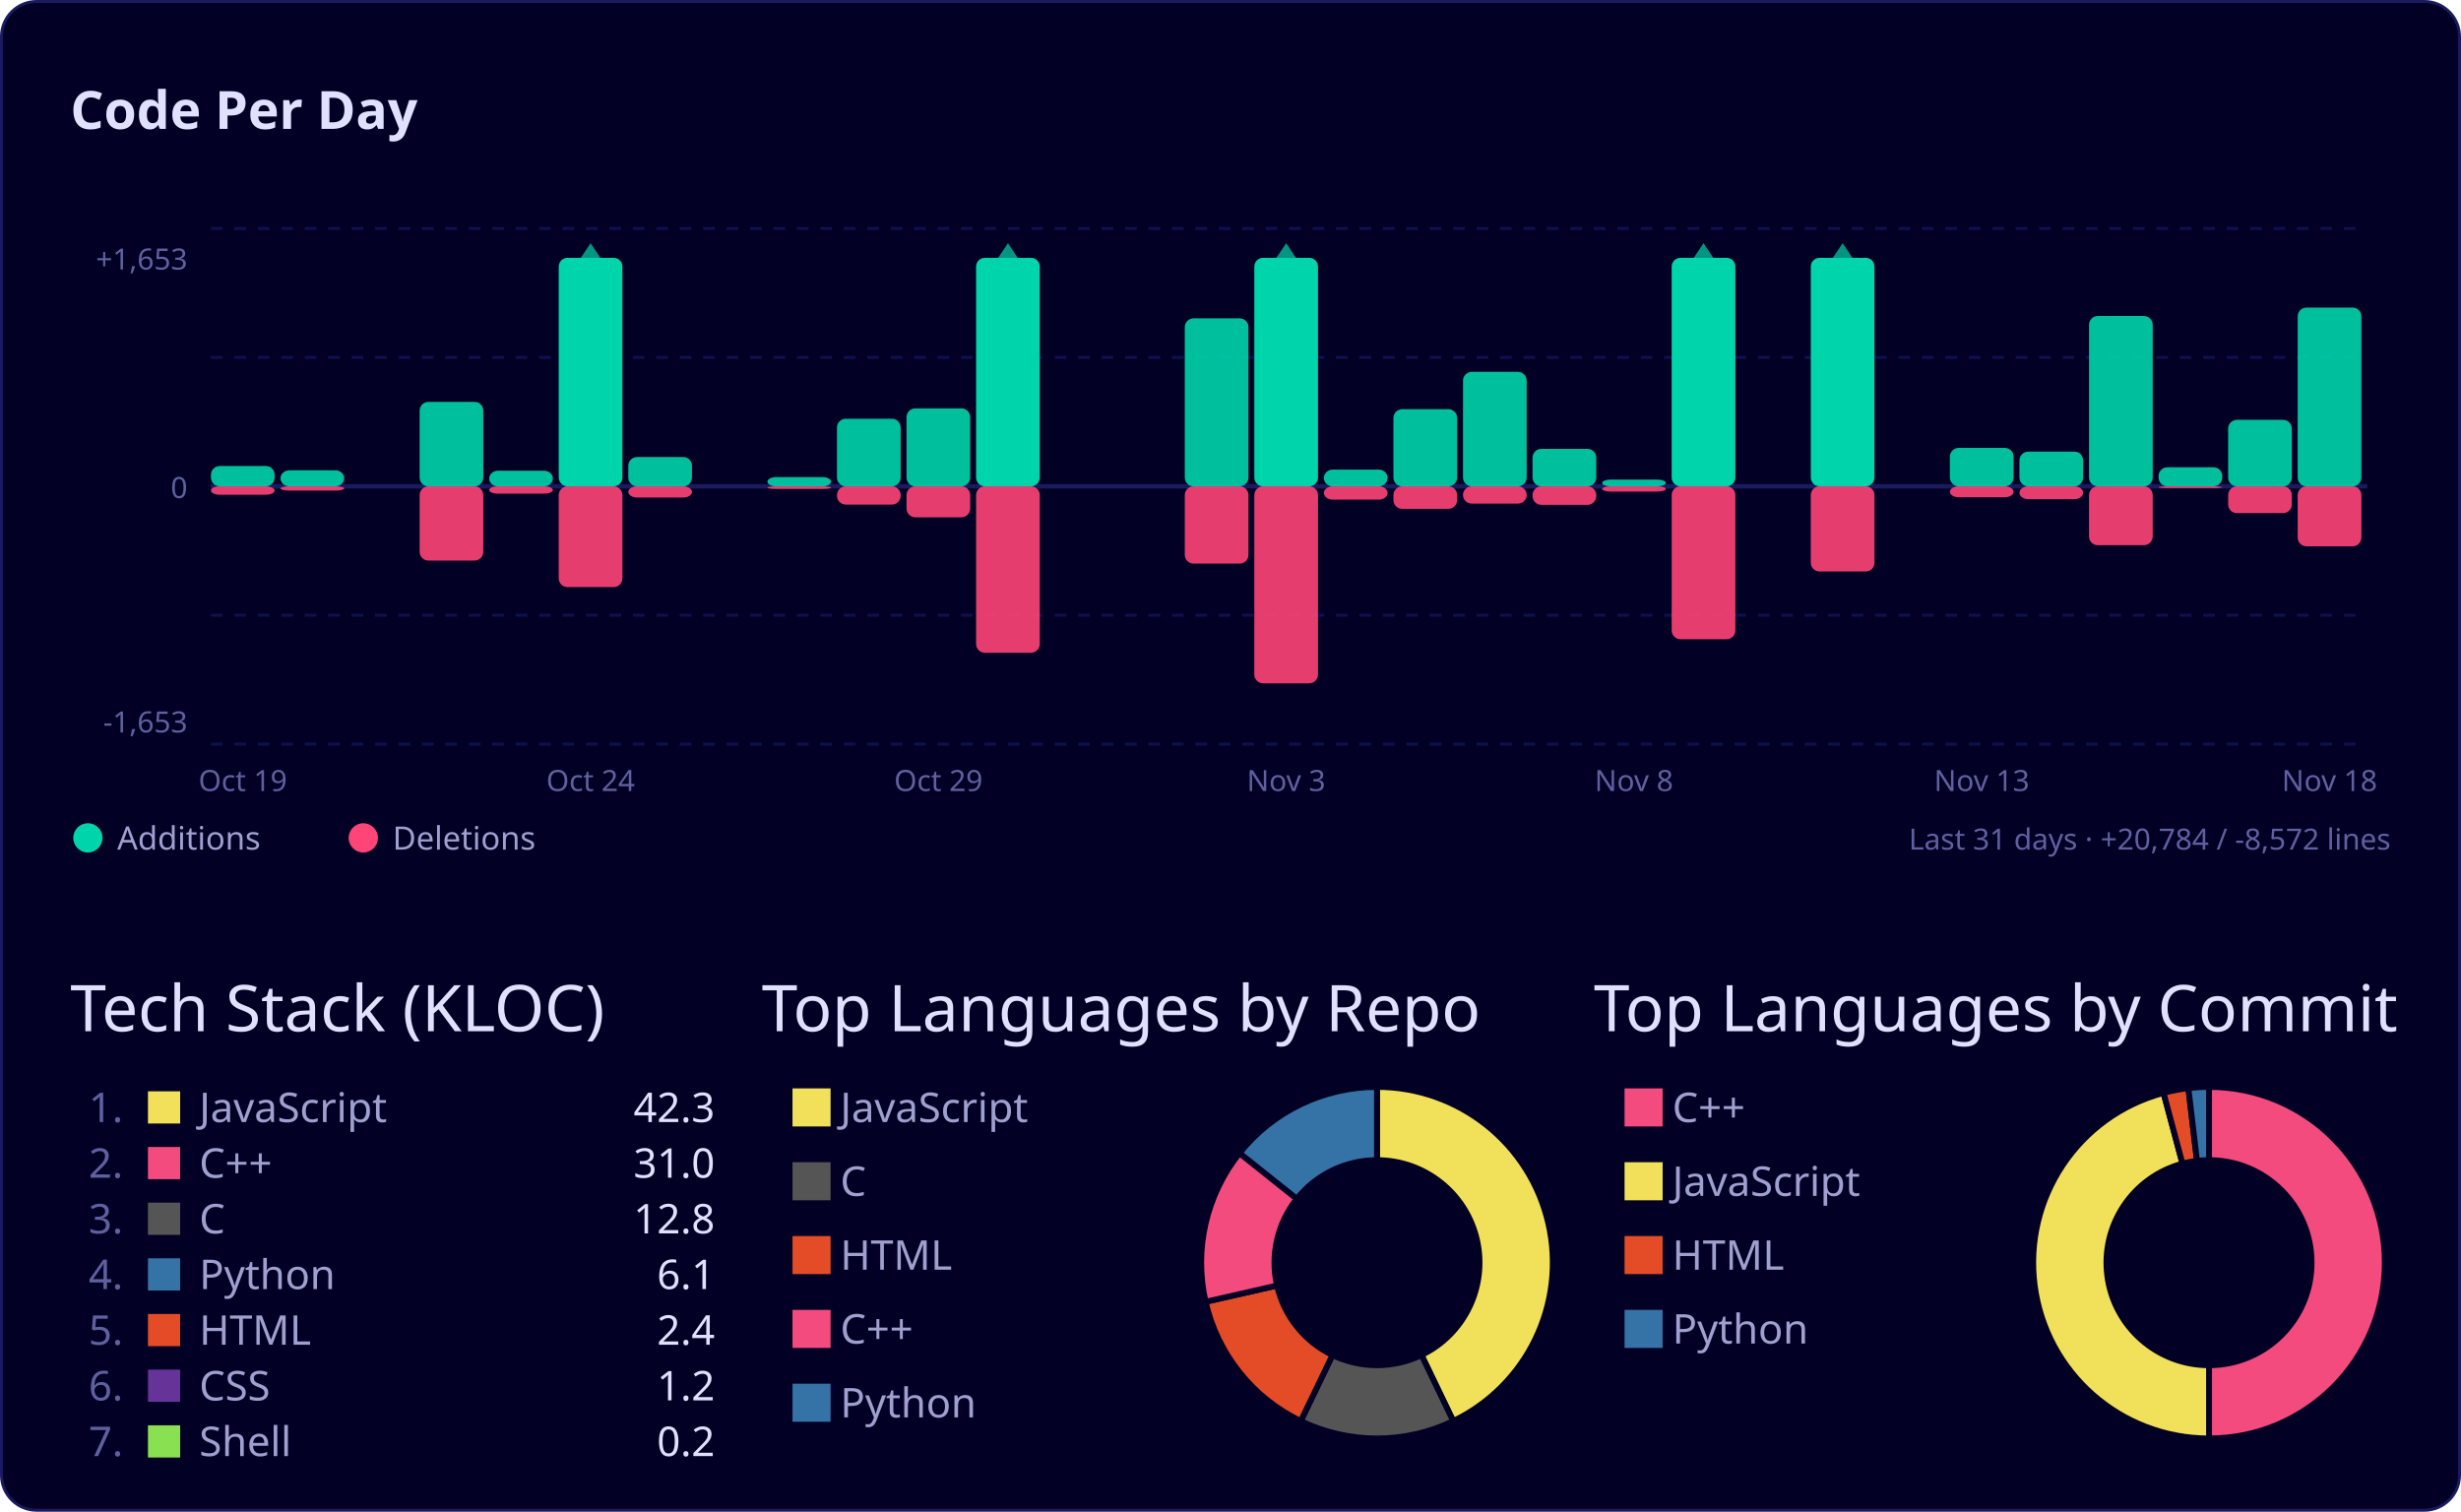
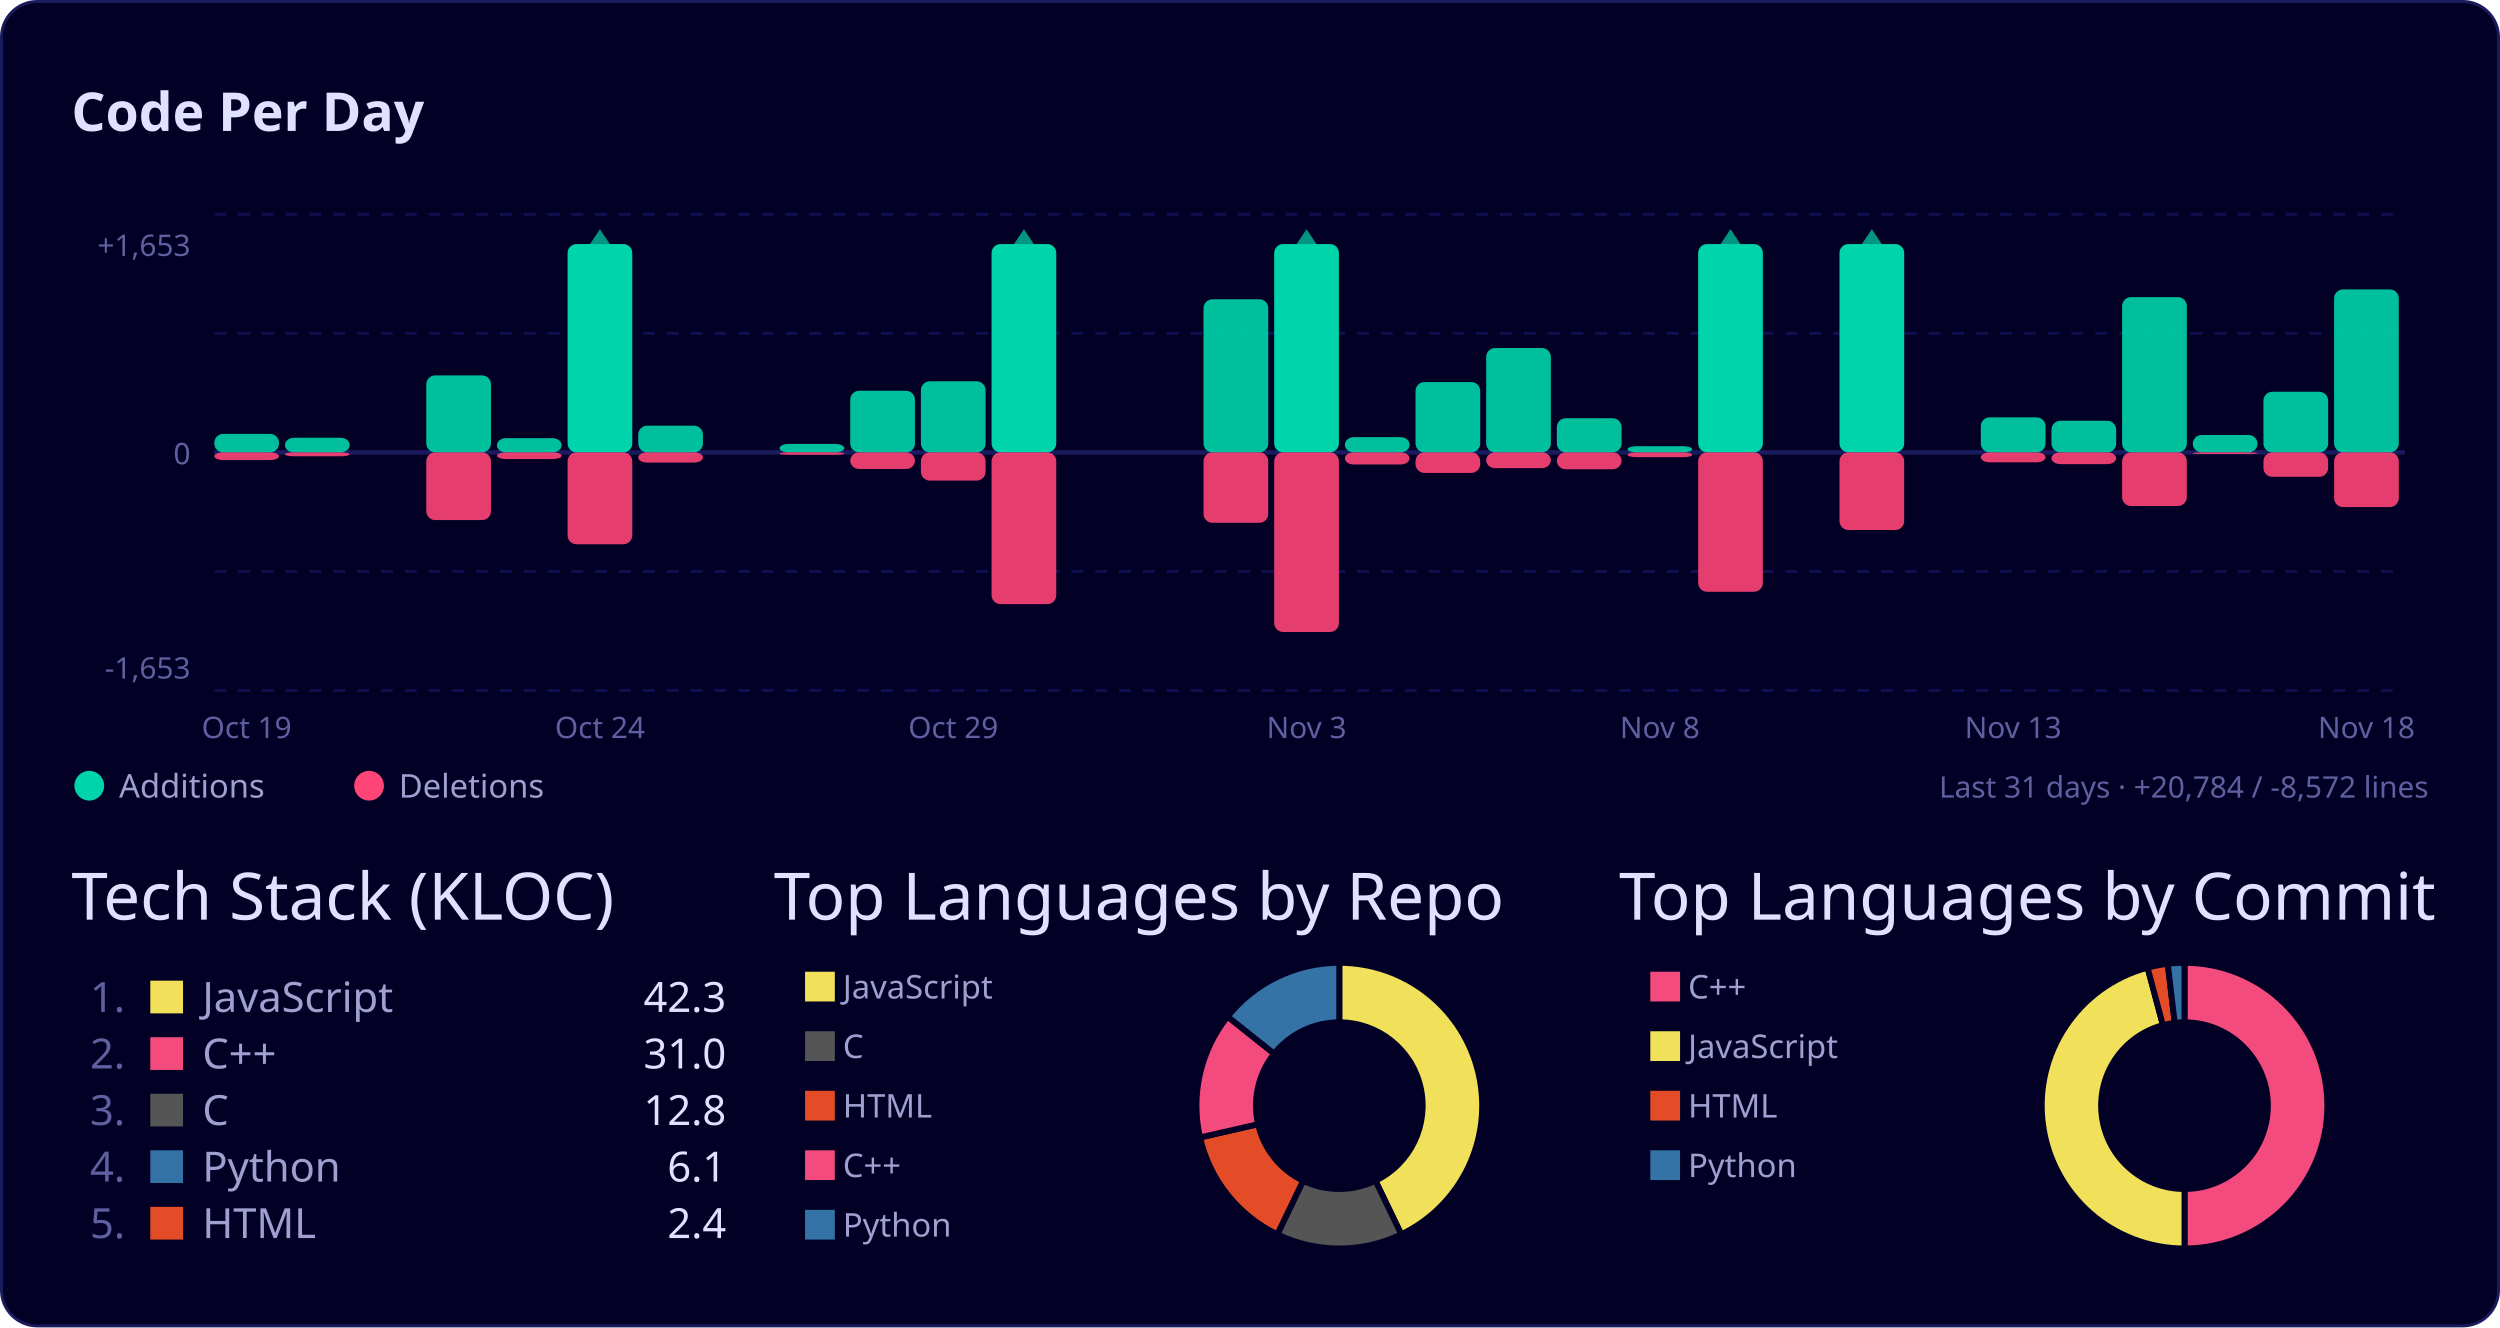
- <svg xmlns="http://www.w3.org/2000/svg" width="840" height="516" viewBox="0 0 840 516">
+ <svg xmlns="http://www.w3.org/2000/svg" width="840" height="446" viewBox="0 0 840 446">
  <style>
      @keyframes fadeInUp {
        from { opacity: 0; transform: translateY(12px); }
        to   { opacity: 1; transform: translateY(0); }
      }
      .cpd-header  { animation: fadeInUp 0.5s ease both; }
      .cpd-chart   { animation: fadeInUp 0.5s ease 0.15s both; }
      .cpd-legend  { animation: fadeInUp 0.5s ease 0.3s both; }
      .cpd-stack   { animation: fadeInUp 0.5s ease 0.45s both; }
    </style>
-   <rect x="0.5" y="0.5" width="839" height="515" rx="12" fill="#020024" stroke="#1a1a5e" stroke-width="1" />
+   <rect x="0.5" y="0.5" width="839" height="445" rx="12" fill="#020024" stroke="#1a1a5e" stroke-width="1" />
  <g class="cpd-header">
    <text x="24" y="44" fill="#e0e0ff" font-size="18" font-family="'Segoe UI', sans-serif" font-weight="700">Code Per Day</text>
  </g>
  <g class="cpd-chart">
-     <line x1="72" y1="78" x2="808" y2="78" stroke="#101050" stroke-width="1" stroke-dasharray="4,4" />
-     <line x1="72" y1="122" x2="808" y2="122" stroke="#101050" stroke-width="1" stroke-dasharray="4,4" />
-     <line x1="72" y1="166" x2="808" y2="166" stroke="#101050" stroke-width="1" stroke-dasharray="4,4" />
-     <line x1="72" y1="210" x2="808" y2="210" stroke="#101050" stroke-width="1" stroke-dasharray="4,4" />
-     <line x1="72" y1="254" x2="808" y2="254" stroke="#101050" stroke-width="1" stroke-dasharray="4,4" />
-     <line x1="72" y1="166" x2="808" y2="166" stroke="#1a1a5e" stroke-width="1.5" />
-     <text x="64" y="92" fill="#6060a0" font-size="10" font-family="'Segoe UI', sans-serif" text-anchor="end">+1,653</text>
-     <text x="64" y="250" fill="#6060a0" font-size="10" font-family="'Segoe UI', sans-serif" text-anchor="end">-1,653</text>
-     <text x="64" y="170" fill="#6060a0" font-size="10" font-family="'Segoe UI', sans-serif" text-anchor="end">0</text>
-     <rect x="72" y="159.064" width="21.742" height="6.936" fill="#00d4aa" rx="3" opacity="0.9" />
-     <rect x="72" y="166" width="21.742" height="2.878" fill="#ff4477" rx="3" opacity="0.9" />
-     <rect x="95.742" y="160.526" width="21.742" height="5.474" fill="#00d4aa" rx="3" opacity="0.9" />
-     <rect x="95.742" y="166" width="21.742" height="1.463" fill="#ff4477" rx="3" opacity="0.9" />
-     <rect x="143.226" y="137.169" width="21.742" height="28.831" fill="#00d4aa" rx="3" opacity="0.9" />
-     <rect x="143.226" y="166" width="21.742" height="25.339" fill="#ff4477" rx="3" opacity="0.9" />
-     <rect x="166.968" y="160.668" width="21.742" height="5.332" fill="#00d4aa" rx="3" opacity="0.9" />
-     <rect x="166.968" y="166" width="21.742" height="2.501" fill="#ff4477" rx="3" opacity="0.9" />
-     <rect x="190.71" y="88" width="21.742" height="78" fill="#00d4aa" rx="3" opacity="1" />
-     <polygon points="197.581,89 205.581,89 201.581,83" fill="#00d4aa" opacity="0.7" />
-     <rect x="190.71" y="166" width="21.742" height="34.399" fill="#ff4477" rx="3" opacity="0.9" />
-     <rect x="214.452" y="155.996" width="21.742" height="10.004" fill="#00d4aa" rx="3" opacity="0.9" />
-     <rect x="214.452" y="166" width="21.742" height="3.822" fill="#ff4477" rx="3" opacity="0.9" />
-     <rect x="261.935" y="162.838" width="21.742" height="3.162" fill="#00d4aa" rx="3" opacity="0.9" />
-     <rect x="261.935" y="166" width="21.742" height="0.897" fill="#ff4477" rx="3" opacity="0.9" />
-     <rect x="285.677" y="142.926" width="21.742" height="23.074" fill="#00d4aa" rx="3" opacity="0.9" />
-     <rect x="285.677" y="166" width="21.742" height="6.229" fill="#ff4477" rx="3" opacity="0.9" />
-     <rect x="309.419" y="139.387" width="21.742" height="26.613" fill="#00d4aa" rx="3" opacity="0.9" />
-     <rect x="309.419" y="166" width="21.742" height="10.57" fill="#ff4477" rx="3" opacity="0.9" />
-     <rect x="333.161" y="88" width="21.742" height="78" fill="#00d4aa" rx="3" opacity="1" />
-     <polygon points="340.032,89 348.032,89 344.032,83" fill="#00d4aa" opacity="0.7" />
-     <rect x="333.161" y="166" width="21.742" height="56.813" fill="#ff4477" rx="3" opacity="0.9" />
-     <rect x="404.387" y="108.668" width="21.742" height="57.332" fill="#00d4aa" rx="3" opacity="0.9" />
-     <rect x="404.387" y="166" width="21.742" height="26.377" fill="#ff4477" rx="3" opacity="0.9" />
-     <rect x="428.129" y="88" width="21.742" height="78" fill="#00d4aa" rx="3" opacity="1" />
-     <polygon points="435,89 443,89 439,83" fill="#00d4aa" opacity="0.7" />
-     <rect x="428.129" y="166" width="21.742" height="67.241" fill="#ff4477" rx="3" opacity="0.9" />
-     <rect x="451.871" y="160.29" width="21.742" height="5.71" fill="#00d4aa" rx="3" opacity="0.9" />
-     <rect x="451.871" y="166" width="21.742" height="4.53" fill="#ff4477" rx="3" opacity="0.9" />
-     <rect x="475.613" y="139.67" width="21.742" height="26.33" fill="#00d4aa" rx="3" opacity="0.9" />
-     <rect x="475.613" y="166" width="21.742" height="7.691" fill="#ff4477" rx="3" opacity="0.9" />
-     <rect x="499.355" y="126.929" width="21.742" height="39.071" fill="#00d4aa" rx="3" opacity="0.9" />
-     <rect x="499.355" y="166" width="21.742" height="5.898" fill="#ff4477" rx="3" opacity="0.9" />
-     <rect x="523.097" y="153.212" width="21.742" height="12.788" fill="#00d4aa" rx="3" opacity="0.9" />
-     <rect x="523.097" y="166" width="21.742" height="6.323" fill="#ff4477" rx="3" opacity="0.9" />
-     <rect x="546.839" y="163.688" width="21.742" height="2.312" fill="#00d4aa" rx="3" opacity="0.9" />
-     <rect x="546.839" y="166" width="21.742" height="1.793" fill="#ff4477" rx="3" opacity="0.9" />
-     <rect x="570.581" y="88" width="21.742" height="78" fill="#00d4aa" rx="3" opacity="1" />
-     <polygon points="577.452,89 585.452,89 581.452,83" fill="#00d4aa" opacity="0.7" />
-     <rect x="570.581" y="166" width="21.742" height="52.189" fill="#ff4477" rx="3" opacity="0.9" />
-     <rect x="618.065" y="88" width="21.742" height="78" fill="#00d4aa" rx="3" opacity="1" />
-     <polygon points="624.935,89 632.935,89 628.935,83" fill="#00d4aa" opacity="0.7" />
-     <rect x="618.065" y="166" width="21.742" height="29.067" fill="#ff4477" rx="3" opacity="0.9" />
-     <rect x="665.548" y="152.882" width="21.742" height="13.118" fill="#00d4aa" rx="3" opacity="0.9" />
-     <rect x="665.548" y="166" width="21.742" height="3.728" fill="#ff4477" rx="3" opacity="0.9" />
-     <rect x="689.29" y="154.156" width="21.742" height="11.844" fill="#00d4aa" rx="3" opacity="0.9" />
-     <rect x="689.29" y="166" width="21.742" height="4.388" fill="#ff4477" rx="3" opacity="0.9" />
-     <rect x="713.032" y="107.866" width="21.742" height="58.134" fill="#00d4aa" rx="3" opacity="0.9" />
-     <rect x="713.032" y="166" width="21.742" height="20.102" fill="#ff4477" rx="3" opacity="0.9" />
-     <rect x="736.774" y="159.488" width="21.742" height="6.512" fill="#00d4aa" rx="3" opacity="0.9" />
-     <rect x="736.774" y="166" width="21.742" height="0.613" fill="#ff4477" rx="3" opacity="0.9" />
-     <rect x="760.516" y="143.303" width="21.742" height="22.697" fill="#00d4aa" rx="3" opacity="0.9" />
-     <rect x="760.516" y="166" width="21.742" height="9.154" fill="#ff4477" rx="3" opacity="0.9" />
-     <rect x="784.258" y="104.987" width="21.742" height="61.013" fill="#00d4aa" rx="3" opacity="0.9" />
-     <rect x="784.258" y="166" width="21.742" height="20.479" fill="#ff4477" rx="3" opacity="0.9" />
-     <text x="82.871" y="270" fill="#6060a0" font-size="10" font-family="'Segoe UI', sans-serif" text-anchor="middle">Oct 19</text>
-     <text x="201.581" y="270" fill="#6060a0" font-size="10" font-family="'Segoe UI', sans-serif" text-anchor="middle">Oct 24</text>
-     <text x="320.29" y="270" fill="#6060a0" font-size="10" font-family="'Segoe UI', sans-serif" text-anchor="middle">Oct 29</text>
-     <text x="439" y="270" fill="#6060a0" font-size="10" font-family="'Segoe UI', sans-serif" text-anchor="middle">Nov 3</text>
-     <text x="557.71" y="270" fill="#6060a0" font-size="10" font-family="'Segoe UI', sans-serif" text-anchor="middle">Nov 8</text>
-     <text x="676.419" y="270" fill="#6060a0" font-size="10" font-family="'Segoe UI', sans-serif" text-anchor="middle">Nov 13</text>
-     <text x="795.129" y="270" fill="#6060a0" font-size="10" font-family="'Segoe UI', sans-serif" text-anchor="middle">Nov 18</text>
+     <line x1="72" y1="72" x2="808" y2="72" stroke="#101050" stroke-width="1" stroke-dasharray="4,4" />
+     <line x1="72" y1="112" x2="808" y2="112" stroke="#101050" stroke-width="1" stroke-dasharray="4,4" />
+     <line x1="72" y1="152" x2="808" y2="152" stroke="#101050" stroke-width="1" stroke-dasharray="4,4" />
+     <line x1="72" y1="192" x2="808" y2="192" stroke="#101050" stroke-width="1" stroke-dasharray="4,4" />
+     <line x1="72" y1="232" x2="808" y2="232" stroke="#101050" stroke-width="1" stroke-dasharray="4,4" />
+     <line x1="72" y1="152" x2="808" y2="152" stroke="#1a1a5e" stroke-width="1.5" />
+     <text x="64" y="86" fill="#6060a0" font-size="10" font-family="'Segoe UI', sans-serif" text-anchor="end">+1,653</text>
+     <text x="64" y="228" fill="#6060a0" font-size="10" font-family="'Segoe UI', sans-serif" text-anchor="end">-1,653</text>
+     <text x="64" y="156" fill="#6060a0" font-size="10" font-family="'Segoe UI', sans-serif" text-anchor="end">0</text>
+     <rect x="72" y="145.775" width="21.742" height="6.225" fill="#00d4aa" rx="3" opacity="0.9" />
+     <rect x="72" y="152" width="21.742" height="2.583" fill="#ff4477" rx="3" opacity="0.9" />
+     <rect x="95.742" y="147.088" width="21.742" height="4.912" fill="#00d4aa" rx="3" opacity="0.9" />
+     <rect x="95.742" y="152" width="21.742" height="1.313" fill="#ff4477" rx="3" opacity="0.9" />
+     <rect x="143.226" y="126.126" width="21.742" height="25.874" fill="#00d4aa" rx="3" opacity="0.9" />
+     <rect x="143.226" y="152" width="21.742" height="22.74" fill="#ff4477" rx="3" opacity="0.9" />
+     <rect x="166.968" y="147.215" width="21.742" height="4.785" fill="#00d4aa" rx="3" opacity="0.9" />
+     <rect x="166.968" y="152" width="21.742" height="2.244" fill="#ff4477" rx="3" opacity="0.9" />
+     <rect x="190.71" y="82" width="21.742" height="70" fill="#00d4aa" rx="3" opacity="1" />
+     <polygon points="197.581,83 205.581,83 201.581,77" fill="#00d4aa" opacity="0.7" />
+     <rect x="190.71" y="152" width="21.742" height="30.871" fill="#ff4477" rx="3" opacity="0.9" />
+     <rect x="214.452" y="143.022" width="21.742" height="8.978" fill="#00d4aa" rx="3" opacity="0.9" />
+     <rect x="214.452" y="152" width="21.742" height="3.43" fill="#ff4477" rx="3" opacity="0.9" />
+     <rect x="261.935" y="149.163" width="21.742" height="2.837" fill="#00d4aa" rx="3" opacity="0.9" />
+     <rect x="261.935" y="152" width="21.742" height="0.805" fill="#ff4477" rx="3" opacity="0.9" />
+     <rect x="285.677" y="131.292" width="21.742" height="20.708" fill="#00d4aa" rx="3" opacity="0.9" />
+     <rect x="285.677" y="152" width="21.742" height="5.59" fill="#ff4477" rx="3" opacity="0.9" />
+     <rect x="309.419" y="128.116" width="21.742" height="23.884" fill="#00d4aa" rx="3" opacity="0.9" />
+     <rect x="309.419" y="152" width="21.742" height="9.486" fill="#ff4477" rx="3" opacity="0.9" />
+     <rect x="333.161" y="82" width="21.742" height="70" fill="#00d4aa" rx="3" opacity="1" />
+     <polygon points="340.032,83 348.032,83 344.032,77" fill="#00d4aa" opacity="0.7" />
+     <rect x="333.161" y="152" width="21.742" height="50.986" fill="#ff4477" rx="3" opacity="0.9" />
+     <rect x="404.387" y="100.548" width="21.742" height="51.452" fill="#00d4aa" rx="3" opacity="0.9" />
+     <rect x="404.387" y="152" width="21.742" height="23.672" fill="#ff4477" rx="3" opacity="0.9" />
+     <rect x="428.129" y="82" width="21.742" height="70" fill="#00d4aa" rx="3" opacity="1" />
+     <polygon points="435,83 443,83 439,77" fill="#00d4aa" opacity="0.7" />
+     <rect x="428.129" y="152" width="21.742" height="60.345" fill="#ff4477" rx="3" opacity="0.9" />
+     <rect x="451.871" y="146.876" width="21.742" height="5.124" fill="#00d4aa" rx="3" opacity="0.9" />
+     <rect x="451.871" y="152" width="21.742" height="4.065" fill="#ff4477" rx="3" opacity="0.9" />
+     <rect x="475.613" y="128.37" width="21.742" height="23.63" fill="#00d4aa" rx="3" opacity="0.9" />
+     <rect x="475.613" y="152" width="21.742" height="6.903" fill="#ff4477" rx="3" opacity="0.9" />
+     <rect x="499.355" y="116.936" width="21.742" height="35.064" fill="#00d4aa" rx="3" opacity="0.9" />
+     <rect x="499.355" y="152" width="21.742" height="5.293" fill="#ff4477" rx="3" opacity="0.9" />
+     <rect x="523.097" y="140.524" width="21.742" height="11.476" fill="#00d4aa" rx="3" opacity="0.9" />
+     <rect x="523.097" y="152" width="21.742" height="5.675" fill="#ff4477" rx="3" opacity="0.9" />
+     <rect x="546.839" y="149.925" width="21.742" height="2.075" fill="#00d4aa" rx="3" opacity="0.9" />
+     <rect x="546.839" y="152" width="21.742" height="1.609" fill="#ff4477" rx="3" opacity="0.9" />
+     <rect x="570.581" y="82" width="21.742" height="70" fill="#00d4aa" rx="3" opacity="1" />
+     <polygon points="577.452,83 585.452,83 581.452,77" fill="#00d4aa" opacity="0.7" />
+     <rect x="570.581" y="152" width="21.742" height="46.836" fill="#ff4477" rx="3" opacity="0.9" />
+     <rect x="618.065" y="82" width="21.742" height="70" fill="#00d4aa" rx="3" opacity="1" />
+     <polygon points="624.935,83 632.935,83 628.935,77" fill="#00d4aa" opacity="0.7" />
+     <rect x="618.065" y="152" width="21.742" height="26.086" fill="#ff4477" rx="3" opacity="0.9" />
+     <rect x="665.548" y="140.227" width="21.742" height="11.773" fill="#00d4aa" rx="3" opacity="0.9" />
+     <rect x="665.548" y="152" width="21.742" height="3.345" fill="#ff4477" rx="3" opacity="0.9" />
+     <rect x="689.29" y="141.371" width="21.742" height="10.629" fill="#00d4aa" rx="3" opacity="0.9" />
+     <rect x="689.29" y="152" width="21.742" height="3.938" fill="#ff4477" rx="3" opacity="0.9" />
+     <rect x="713.032" y="99.828" width="21.742" height="52.172" fill="#00d4aa" rx="3" opacity="0.9" />
+     <rect x="713.032" y="152" width="21.742" height="18.04" fill="#ff4477" rx="3" opacity="0.9" />
+     <rect x="736.774" y="146.156" width="21.742" height="5.844" fill="#00d4aa" rx="3" opacity="0.9" />
+     <rect x="736.774" y="152" width="21.742" height="0.551" fill="#ff4477" rx="3" opacity="0.9" />
+     <rect x="760.516" y="131.631" width="21.742" height="20.369" fill="#00d4aa" rx="3" opacity="0.9" />
+     <rect x="760.516" y="152" width="21.742" height="8.215" fill="#ff4477" rx="3" opacity="0.9" />
+     <rect x="784.258" y="97.245" width="21.742" height="54.755" fill="#00d4aa" rx="3" opacity="0.9" />
+     <rect x="784.258" y="152" width="21.742" height="18.379" fill="#ff4477" rx="3" opacity="0.9" />
+     <text x="82.871" y="248" fill="#6060a0" font-size="10" font-family="'Segoe UI', sans-serif" text-anchor="middle">Oct 19</text>
+     <text x="201.581" y="248" fill="#6060a0" font-size="10" font-family="'Segoe UI', sans-serif" text-anchor="middle">Oct 24</text>
+     <text x="320.29" y="248" fill="#6060a0" font-size="10" font-family="'Segoe UI', sans-serif" text-anchor="middle">Oct 29</text>
+     <text x="439" y="248" fill="#6060a0" font-size="10" font-family="'Segoe UI', sans-serif" text-anchor="middle">Nov 3</text>
+     <text x="557.71" y="248" fill="#6060a0" font-size="10" font-family="'Segoe UI', sans-serif" text-anchor="middle">Nov 8</text>
+     <text x="676.419" y="248" fill="#6060a0" font-size="10" font-family="'Segoe UI', sans-serif" text-anchor="middle">Nov 13</text>
+     <text x="795.129" y="248" fill="#6060a0" font-size="10" font-family="'Segoe UI', sans-serif" text-anchor="middle">Nov 18</text>
  </g>
  <g class="cpd-legend">
-     <circle cx="30" cy="286" r="5" fill="#00d4aa" />
-     <text x="40" y="290" fill="#a0a0d0" font-size="11" font-family="'Segoe UI', sans-serif">Additions</text>
-     <circle cx="124" cy="286" r="5" fill="#ff4477" />
-     <text x="134" y="290" fill="#a0a0d0" font-size="11" font-family="'Segoe UI', sans-serif">Deletions</text>
-     <text x="816" y="290" fill="#6060a0" font-size="10" font-family="'Segoe UI', sans-serif" text-anchor="end">Last 31 days · +20,784 / -8,572 lines</text>
+     <circle cx="30" cy="264" r="5" fill="#00d4aa" />
+     <text x="40" y="268" fill="#a0a0d0" font-size="11" font-family="'Segoe UI', sans-serif">Additions</text>
+     <circle cx="124" cy="264" r="5" fill="#ff4477" />
+     <text x="134" y="268" fill="#a0a0d0" font-size="11" font-family="'Segoe UI', sans-serif">Deletions</text>
+     <text x="816" y="268" fill="#6060a0" font-size="10" font-family="'Segoe UI', sans-serif" text-anchor="end">Last 31 days · +20,784 / -8,572 lines</text>
  </g>
  <g class="cpd-stack">
-     <text x="24" y="352" fill="#e0e0ff" font-size="22" font-family="'Segoe UI', Ubuntu, 'Helvetica Neue', sans-serif">Tech Stack (KLOC)</text>
-     <text x="42" y="383" fill="#6060a0" font-size="14" text-anchor="end" font-family="'Segoe UI', Ubuntu, 'Helvetica Neue', sans-serif">1.</text>
-     <rect x="50" y="372" width="12" height="12" fill="#f1e05a" stroke="#020024" stroke-width="1" />
-     <text x="68" y="383" fill="#a0a0d0" font-size="14" font-family="'Segoe UI', Ubuntu, 'Helvetica Neue', sans-serif">JavaScript</text>
-     <text x="244" y="383" fill="#e0e0ff" font-size="14" text-anchor="end" font-family="'Segoe UI', Ubuntu, 'Helvetica Neue', sans-serif">42.3</text>
-     <text x="42" y="402" fill="#6060a0" font-size="14" text-anchor="end" font-family="'Segoe UI', Ubuntu, 'Helvetica Neue', sans-serif">2.</text>
-     <rect x="50" y="391" width="12" height="12" fill="#f34b7d" stroke="#020024" stroke-width="1" />
-     <text x="68" y="402" fill="#a0a0d0" font-size="14" font-family="'Segoe UI', Ubuntu, 'Helvetica Neue', sans-serif">C++</text>
-     <text x="244" y="402" fill="#e0e0ff" font-size="14" text-anchor="end" font-family="'Segoe UI', Ubuntu, 'Helvetica Neue', sans-serif">31.0</text>
-     <text x="42" y="421" fill="#6060a0" font-size="14" text-anchor="end" font-family="'Segoe UI', Ubuntu, 'Helvetica Neue', sans-serif">3.</text>
-     <rect x="50" y="410" width="12" height="12" fill="#555555" stroke="#020024" stroke-width="1" />
-     <text x="68" y="421" fill="#a0a0d0" font-size="14" font-family="'Segoe UI', Ubuntu, 'Helvetica Neue', sans-serif">C</text>
-     <text x="244" y="421" fill="#e0e0ff" font-size="14" text-anchor="end" font-family="'Segoe UI', Ubuntu, 'Helvetica Neue', sans-serif">12.8</text>
-     <text x="42" y="440" fill="#6060a0" font-size="14" text-anchor="end" font-family="'Segoe UI', Ubuntu, 'Helvetica Neue', sans-serif">4.</text>
-     <rect x="50" y="429" width="12" height="12" fill="#3572A5" stroke="#020024" stroke-width="1" />
-     <text x="68" y="440" fill="#a0a0d0" font-size="14" font-family="'Segoe UI', Ubuntu, 'Helvetica Neue', sans-serif">Python</text>
-     <text x="244" y="440" fill="#e0e0ff" font-size="14" text-anchor="end" font-family="'Segoe UI', Ubuntu, 'Helvetica Neue', sans-serif">6.1</text>
-     <text x="42" y="459" fill="#6060a0" font-size="14" text-anchor="end" font-family="'Segoe UI', Ubuntu, 'Helvetica Neue', sans-serif">5.</text>
-     <rect x="50" y="448" width="12" height="12" fill="#e34c26" stroke="#020024" stroke-width="1" />
-     <text x="68" y="459" fill="#a0a0d0" font-size="14" font-family="'Segoe UI', Ubuntu, 'Helvetica Neue', sans-serif">HTML</text>
-     <text x="244" y="459" fill="#e0e0ff" font-size="14" text-anchor="end" font-family="'Segoe UI', Ubuntu, 'Helvetica Neue', sans-serif">2.4</text>
-     <text x="42" y="478" fill="#6060a0" font-size="14" text-anchor="end" font-family="'Segoe UI', Ubuntu, 'Helvetica Neue', sans-serif">6.</text>
-     <rect x="50" y="467" width="12" height="12" fill="#663399" stroke="#020024" stroke-width="1" />
-     <text x="68" y="478" fill="#a0a0d0" font-size="14" font-family="'Segoe UI', Ubuntu, 'Helvetica Neue', sans-serif">CSS</text>
-     <text x="244" y="478" fill="#e0e0ff" font-size="14" text-anchor="end" font-family="'Segoe UI', Ubuntu, 'Helvetica Neue', sans-serif">1.2</text>
-     <text x="42" y="497" fill="#6060a0" font-size="14" text-anchor="end" font-family="'Segoe UI', Ubuntu, 'Helvetica Neue', sans-serif">7.</text>
-     <rect x="50" y="486" width="12" height="12" fill="#89e051" stroke="#020024" stroke-width="1" />
-     <text x="68" y="497" fill="#a0a0d0" font-size="14" font-family="'Segoe UI', Ubuntu, 'Helvetica Neue', sans-serif">Shell</text>
-     <text x="244" y="497" fill="#e0e0ff" font-size="14" text-anchor="end" font-family="'Segoe UI', Ubuntu, 'Helvetica Neue', sans-serif">0.2</text>
-     <text x="260" y="352" fill="#e0e0ff" font-size="22" font-family="'Segoe UI', Ubuntu, 'Helvetica Neue', sans-serif">Top Languages by Repo</text>
-     <rect x="270" y="371.0" width="14" height="14" fill="#f1e05a" stroke="#020024" stroke-width="1" />
-     <text x="286.8" y="383.0" fill="#a0a0d0" font-size="14" font-family="'Segoe UI', Ubuntu, 'Helvetica Neue', sans-serif">JavaScript</text>
-     <rect x="270" y="396.2" width="14" height="14" fill="#555555" stroke="#020024" stroke-width="1" />
-     <text x="286.8" y="408.2" fill="#a0a0d0" font-size="14" font-family="'Segoe UI', Ubuntu, 'Helvetica Neue', sans-serif">C</text>
-     <rect x="270" y="421.4" width="14" height="14" fill="#e34c26" stroke="#020024" stroke-width="1" />
-     <text x="286.8" y="433.4" fill="#a0a0d0" font-size="14" font-family="'Segoe UI', Ubuntu, 'Helvetica Neue', sans-serif">HTML</text>
-     <rect x="270" y="446.6" width="14" height="14" fill="#f34b7d" stroke="#020024" stroke-width="1" />
-     <text x="286.8" y="458.6" fill="#a0a0d0" font-size="14" font-family="'Segoe UI', Ubuntu, 'Helvetica Neue', sans-serif">C++</text>
-     <rect x="270" y="471.8" width="14" height="14" fill="#3572A5" stroke="#020024" stroke-width="1" />
-     <text x="286.8" y="483.8" fill="#a0a0d0" font-size="14" font-family="'Segoe UI', Ubuntu, 'Helvetica Neue', sans-serif">Python</text>
-     <path d="M470.00,371.00A60,60,0,0,1,496.03,485.06L485.19,462.53A35,35,0,0,0,470.00,396.00Z" fill="#f1e05a" stroke="#020024" stroke-width="2" />
-     <path d="M496.03,485.06A60,60,0,0,1,443.97,485.06L454.81,462.53A35,35,0,0,0,485.19,462.53Z" fill="#555555" stroke="#020024" stroke-width="2" />
-     <path d="M443.97,485.06A60,60,0,0,1,411.50,444.35L435.88,438.79A35,35,0,0,0,454.81,462.53Z" fill="#e34c26" stroke="#020024" stroke-width="2" />
-     <path d="M411.50,444.35A60,60,0,0,1,423.09,393.59L442.64,409.18A35,35,0,0,0,435.88,438.79Z" fill="#f34b7d" stroke="#020024" stroke-width="2" />
-     <path d="M423.09,393.59A60,60,0,0,1,470.00,371.00L470.00,396.00A35,35,0,0,0,442.64,409.18Z" fill="#3572A5" stroke="#020024" stroke-width="2" />
-     <text x="544" y="352" fill="#e0e0ff" font-size="22" font-family="'Segoe UI', Ubuntu, 'Helvetica Neue', sans-serif">Top Languages by Commit</text>
-     <rect x="554" y="371.0" width="14" height="14" fill="#f34b7d" stroke="#020024" stroke-width="1" />
-     <text x="570.8" y="383.0" fill="#a0a0d0" font-size="14" font-family="'Segoe UI', Ubuntu, 'Helvetica Neue', sans-serif">C++</text>
-     <rect x="554" y="396.2" width="14" height="14" fill="#f1e05a" stroke="#020024" stroke-width="1" />
-     <text x="570.8" y="408.2" fill="#a0a0d0" font-size="14" font-family="'Segoe UI', Ubuntu, 'Helvetica Neue', sans-serif">JavaScript</text>
-     <rect x="554" y="421.4" width="14" height="14" fill="#e34c26" stroke="#020024" stroke-width="1" />
-     <text x="570.8" y="433.4" fill="#a0a0d0" font-size="14" font-family="'Segoe UI', Ubuntu, 'Helvetica Neue', sans-serif">HTML</text>
-     <rect x="554" y="446.6" width="14" height="14" fill="#3572A5" stroke="#020024" stroke-width="1" />
-     <text x="570.8" y="458.6" fill="#a0a0d0" font-size="14" font-family="'Segoe UI', Ubuntu, 'Helvetica Neue', sans-serif">Python</text>
-     <path d="M754.00,371.00A60,60,0,0,1,754.00,491.00L754.00,466.00A35,35,0,0,0,754.00,396.00Z" fill="#f34b7d" stroke="#020024" stroke-width="2" />
-     <path d="M754.00,491.00A60,60,0,0,1,738.47,373.04L744.94,397.19A35,35,0,0,0,754.00,466.00Z" fill="#f1e05a" stroke="#020024" stroke-width="2" />
-     <path d="M738.47,373.04A60,60,0,0,1,746.95,371.42L749.89,396.24A35,35,0,0,0,744.94,397.19Z" fill="#e34c26" stroke="#020024" stroke-width="2" />
-     <path d="M746.95,371.42A60,60,0,0,1,754.00,371.00L754.00,396.00A35,35,0,0,0,749.89,396.24Z" fill="#3572A5" stroke="#020024" stroke-width="2" />
+     <text x="24" y="309" fill="#e0e0ff" font-size="22" font-family="'Segoe UI', Ubuntu, 'Helvetica Neue', sans-serif">Tech Stack (KLOC)</text>
+     <text x="42" y="340" fill="#6060a0" font-size="14" text-anchor="end" font-family="'Segoe UI', Ubuntu, 'Helvetica Neue', sans-serif">1.</text>
+     <rect x="50" y="329" width="12" height="12" fill="#f1e05a" stroke="#020024" stroke-width="1" />
+     <text x="68" y="340" fill="#a0a0d0" font-size="14" font-family="'Segoe UI', Ubuntu, 'Helvetica Neue', sans-serif">JavaScript</text>
+     <text x="244" y="340" fill="#e0e0ff" font-size="14" text-anchor="end" font-family="'Segoe UI', Ubuntu, 'Helvetica Neue', sans-serif">42.3</text>
+     <text x="42" y="359" fill="#6060a0" font-size="14" text-anchor="end" font-family="'Segoe UI', Ubuntu, 'Helvetica Neue', sans-serif">2.</text>
+     <rect x="50" y="348" width="12" height="12" fill="#f34b7d" stroke="#020024" stroke-width="1" />
+     <text x="68" y="359" fill="#a0a0d0" font-size="14" font-family="'Segoe UI', Ubuntu, 'Helvetica Neue', sans-serif">C++</text>
+     <text x="244" y="359" fill="#e0e0ff" font-size="14" text-anchor="end" font-family="'Segoe UI', Ubuntu, 'Helvetica Neue', sans-serif">31.0</text>
+     <text x="42" y="378" fill="#6060a0" font-size="14" text-anchor="end" font-family="'Segoe UI', Ubuntu, 'Helvetica Neue', sans-serif">3.</text>
+     <rect x="50" y="367" width="12" height="12" fill="#555555" stroke="#020024" stroke-width="1" />
+     <text x="68" y="378" fill="#a0a0d0" font-size="14" font-family="'Segoe UI', Ubuntu, 'Helvetica Neue', sans-serif">C</text>
+     <text x="244" y="378" fill="#e0e0ff" font-size="14" text-anchor="end" font-family="'Segoe UI', Ubuntu, 'Helvetica Neue', sans-serif">12.8</text>
+     <text x="42" y="397" fill="#6060a0" font-size="14" text-anchor="end" font-family="'Segoe UI', Ubuntu, 'Helvetica Neue', sans-serif">4.</text>
+     <rect x="50" y="386" width="12" height="12" fill="#3572A5" stroke="#020024" stroke-width="1" />
+     <text x="68" y="397" fill="#a0a0d0" font-size="14" font-family="'Segoe UI', Ubuntu, 'Helvetica Neue', sans-serif">Python</text>
+     <text x="244" y="397" fill="#e0e0ff" font-size="14" text-anchor="end" font-family="'Segoe UI', Ubuntu, 'Helvetica Neue', sans-serif">6.1</text>
+     <text x="42" y="416" fill="#6060a0" font-size="14" text-anchor="end" font-family="'Segoe UI', Ubuntu, 'Helvetica Neue', sans-serif">5.</text>
+     <rect x="50" y="405" width="12" height="12" fill="#e34c26" stroke="#020024" stroke-width="1" />
+     <text x="68" y="416" fill="#a0a0d0" font-size="14" font-family="'Segoe UI', Ubuntu, 'Helvetica Neue', sans-serif">HTML</text>
+     <text x="244" y="416" fill="#e0e0ff" font-size="14" text-anchor="end" font-family="'Segoe UI', Ubuntu, 'Helvetica Neue', sans-serif">2.4</text>
+     <text x="260" y="309" fill="#e0e0ff" font-size="22" font-family="'Segoe UI', Ubuntu, 'Helvetica Neue', sans-serif">Top Languages by Repo</text>
+     <rect x="270" y="326.0" width="11" height="11" fill="#f1e05a" stroke="#020024" stroke-width="1" />
+     <text x="283.2" y="335.5" fill="#a0a0d0" font-size="11" font-family="'Segoe UI', Ubuntu, 'Helvetica Neue', sans-serif">JavaScript</text>
+     <rect x="270" y="346.0" width="11" height="11" fill="#555555" stroke="#020024" stroke-width="1" />
+     <text x="283.2" y="355.5" fill="#a0a0d0" font-size="11" font-family="'Segoe UI', Ubuntu, 'Helvetica Neue', sans-serif">C</text>
+     <rect x="270" y="366.0" width="11" height="11" fill="#e34c26" stroke="#020024" stroke-width="1" />
+     <text x="283.2" y="375.5" fill="#a0a0d0" font-size="11" font-family="'Segoe UI', Ubuntu, 'Helvetica Neue', sans-serif">HTML</text>
+     <rect x="270" y="386.0" width="11" height="11" fill="#f34b7d" stroke="#020024" stroke-width="1" />
+     <text x="283.2" y="395.5" fill="#a0a0d0" font-size="11" font-family="'Segoe UI', Ubuntu, 'Helvetica Neue', sans-serif">C++</text>
+     <rect x="270" y="406.0" width="11" height="11" fill="#3572A5" stroke="#020024" stroke-width="1" />
+     <text x="283.2" y="415.5" fill="#a0a0d0" font-size="11" font-family="'Segoe UI', Ubuntu, 'Helvetica Neue', sans-serif">Python</text>
+     <path d="M450.00,323.50A48,48,0,0,1,470.83,414.75L462.15,396.73A28,28,0,0,0,450.00,343.50Z" fill="#f1e05a" stroke="#020024" stroke-width="2" />
+     <path d="M470.83,414.75A48,48,0,0,1,429.17,414.75L437.85,396.73A28,28,0,0,0,462.15,396.73Z" fill="#555555" stroke="#020024" stroke-width="2" />
+     <path d="M429.17,414.75A48,48,0,0,1,403.20,382.18L422.70,377.73A28,28,0,0,0,437.85,396.73Z" fill="#e34c26" stroke="#020024" stroke-width="2" />
+     <path d="M403.20,382.18A48,48,0,0,1,412.47,341.57L428.11,354.04A28,28,0,0,0,422.70,377.73Z" fill="#f34b7d" stroke="#020024" stroke-width="2" />
+     <path d="M412.47,341.57A48,48,0,0,1,450.00,323.50L450.00,343.50A28,28,0,0,0,428.11,354.04Z" fill="#3572A5" stroke="#020024" stroke-width="2" />
+     <text x="544" y="309" fill="#e0e0ff" font-size="22" font-family="'Segoe UI', Ubuntu, 'Helvetica Neue', sans-serif">Top Languages by Commit</text>
+     <rect x="554" y="326.0" width="11" height="11" fill="#f34b7d" stroke="#020024" stroke-width="1" />
+     <text x="567.2" y="335.5" fill="#a0a0d0" font-size="11" font-family="'Segoe UI', Ubuntu, 'Helvetica Neue', sans-serif">C++</text>
+     <rect x="554" y="346.0" width="11" height="11" fill="#f1e05a" stroke="#020024" stroke-width="1" />
+     <text x="567.2" y="355.5" fill="#a0a0d0" font-size="11" font-family="'Segoe UI', Ubuntu, 'Helvetica Neue', sans-serif">JavaScript</text>
+     <rect x="554" y="366.0" width="11" height="11" fill="#e34c26" stroke="#020024" stroke-width="1" />
+     <text x="567.2" y="375.5" fill="#a0a0d0" font-size="11" font-family="'Segoe UI', Ubuntu, 'Helvetica Neue', sans-serif">HTML</text>
+     <rect x="554" y="386.0" width="11" height="11" fill="#3572A5" stroke="#020024" stroke-width="1" />
+     <text x="567.2" y="395.5" fill="#a0a0d0" font-size="11" font-family="'Segoe UI', Ubuntu, 'Helvetica Neue', sans-serif">Python</text>
+     <path d="M734.00,323.50A48,48,0,0,1,734.00,419.50L734.00,399.50A28,28,0,0,0,734.00,343.50Z" fill="#f34b7d" stroke="#020024" stroke-width="2" />
+     <path d="M734.00,419.50A48,48,0,0,1,721.58,325.14L726.75,344.45A28,28,0,0,0,734.00,399.50Z" fill="#f1e05a" stroke="#020024" stroke-width="2" />
+     <path d="M721.58,325.14A48,48,0,0,1,728.36,323.83L730.71,343.69A28,28,0,0,0,726.75,344.45Z" fill="#e34c26" stroke="#020024" stroke-width="2" />
+     <path d="M728.36,323.83A48,48,0,0,1,734.00,323.50L734.00,343.50A28,28,0,0,0,730.71,343.69Z" fill="#3572A5" stroke="#020024" stroke-width="2" />
  </g>
</svg>
